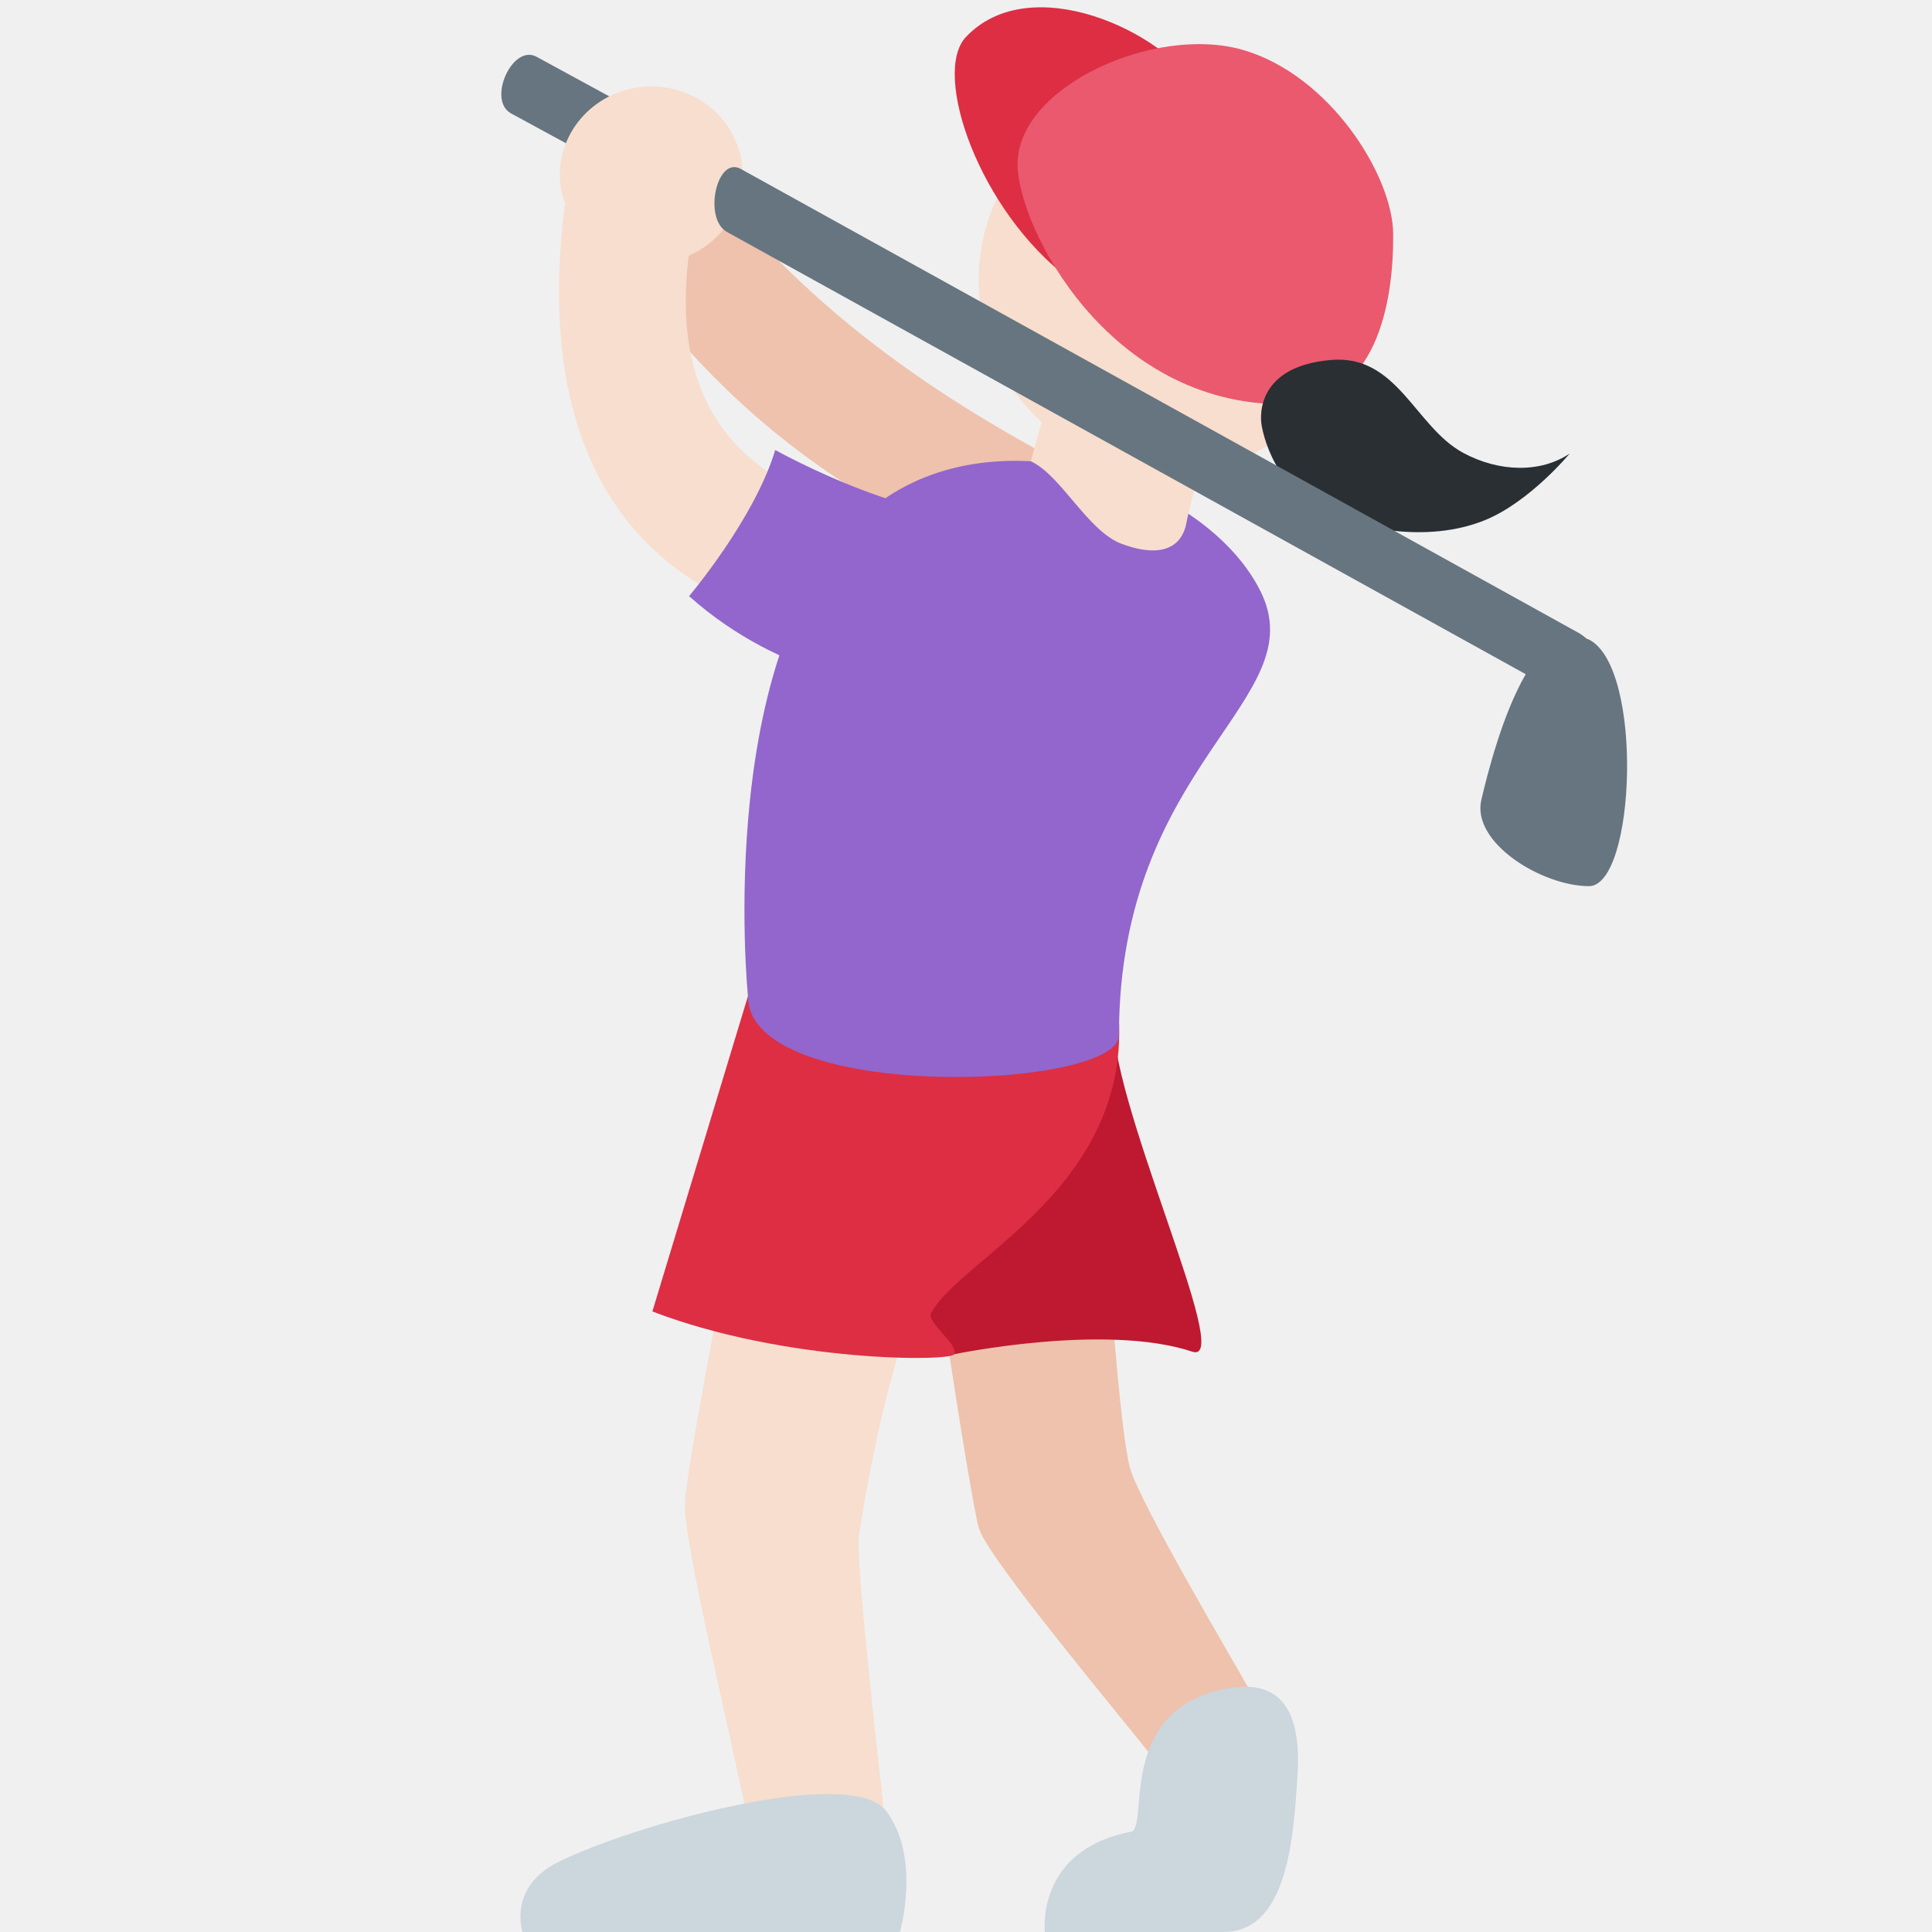
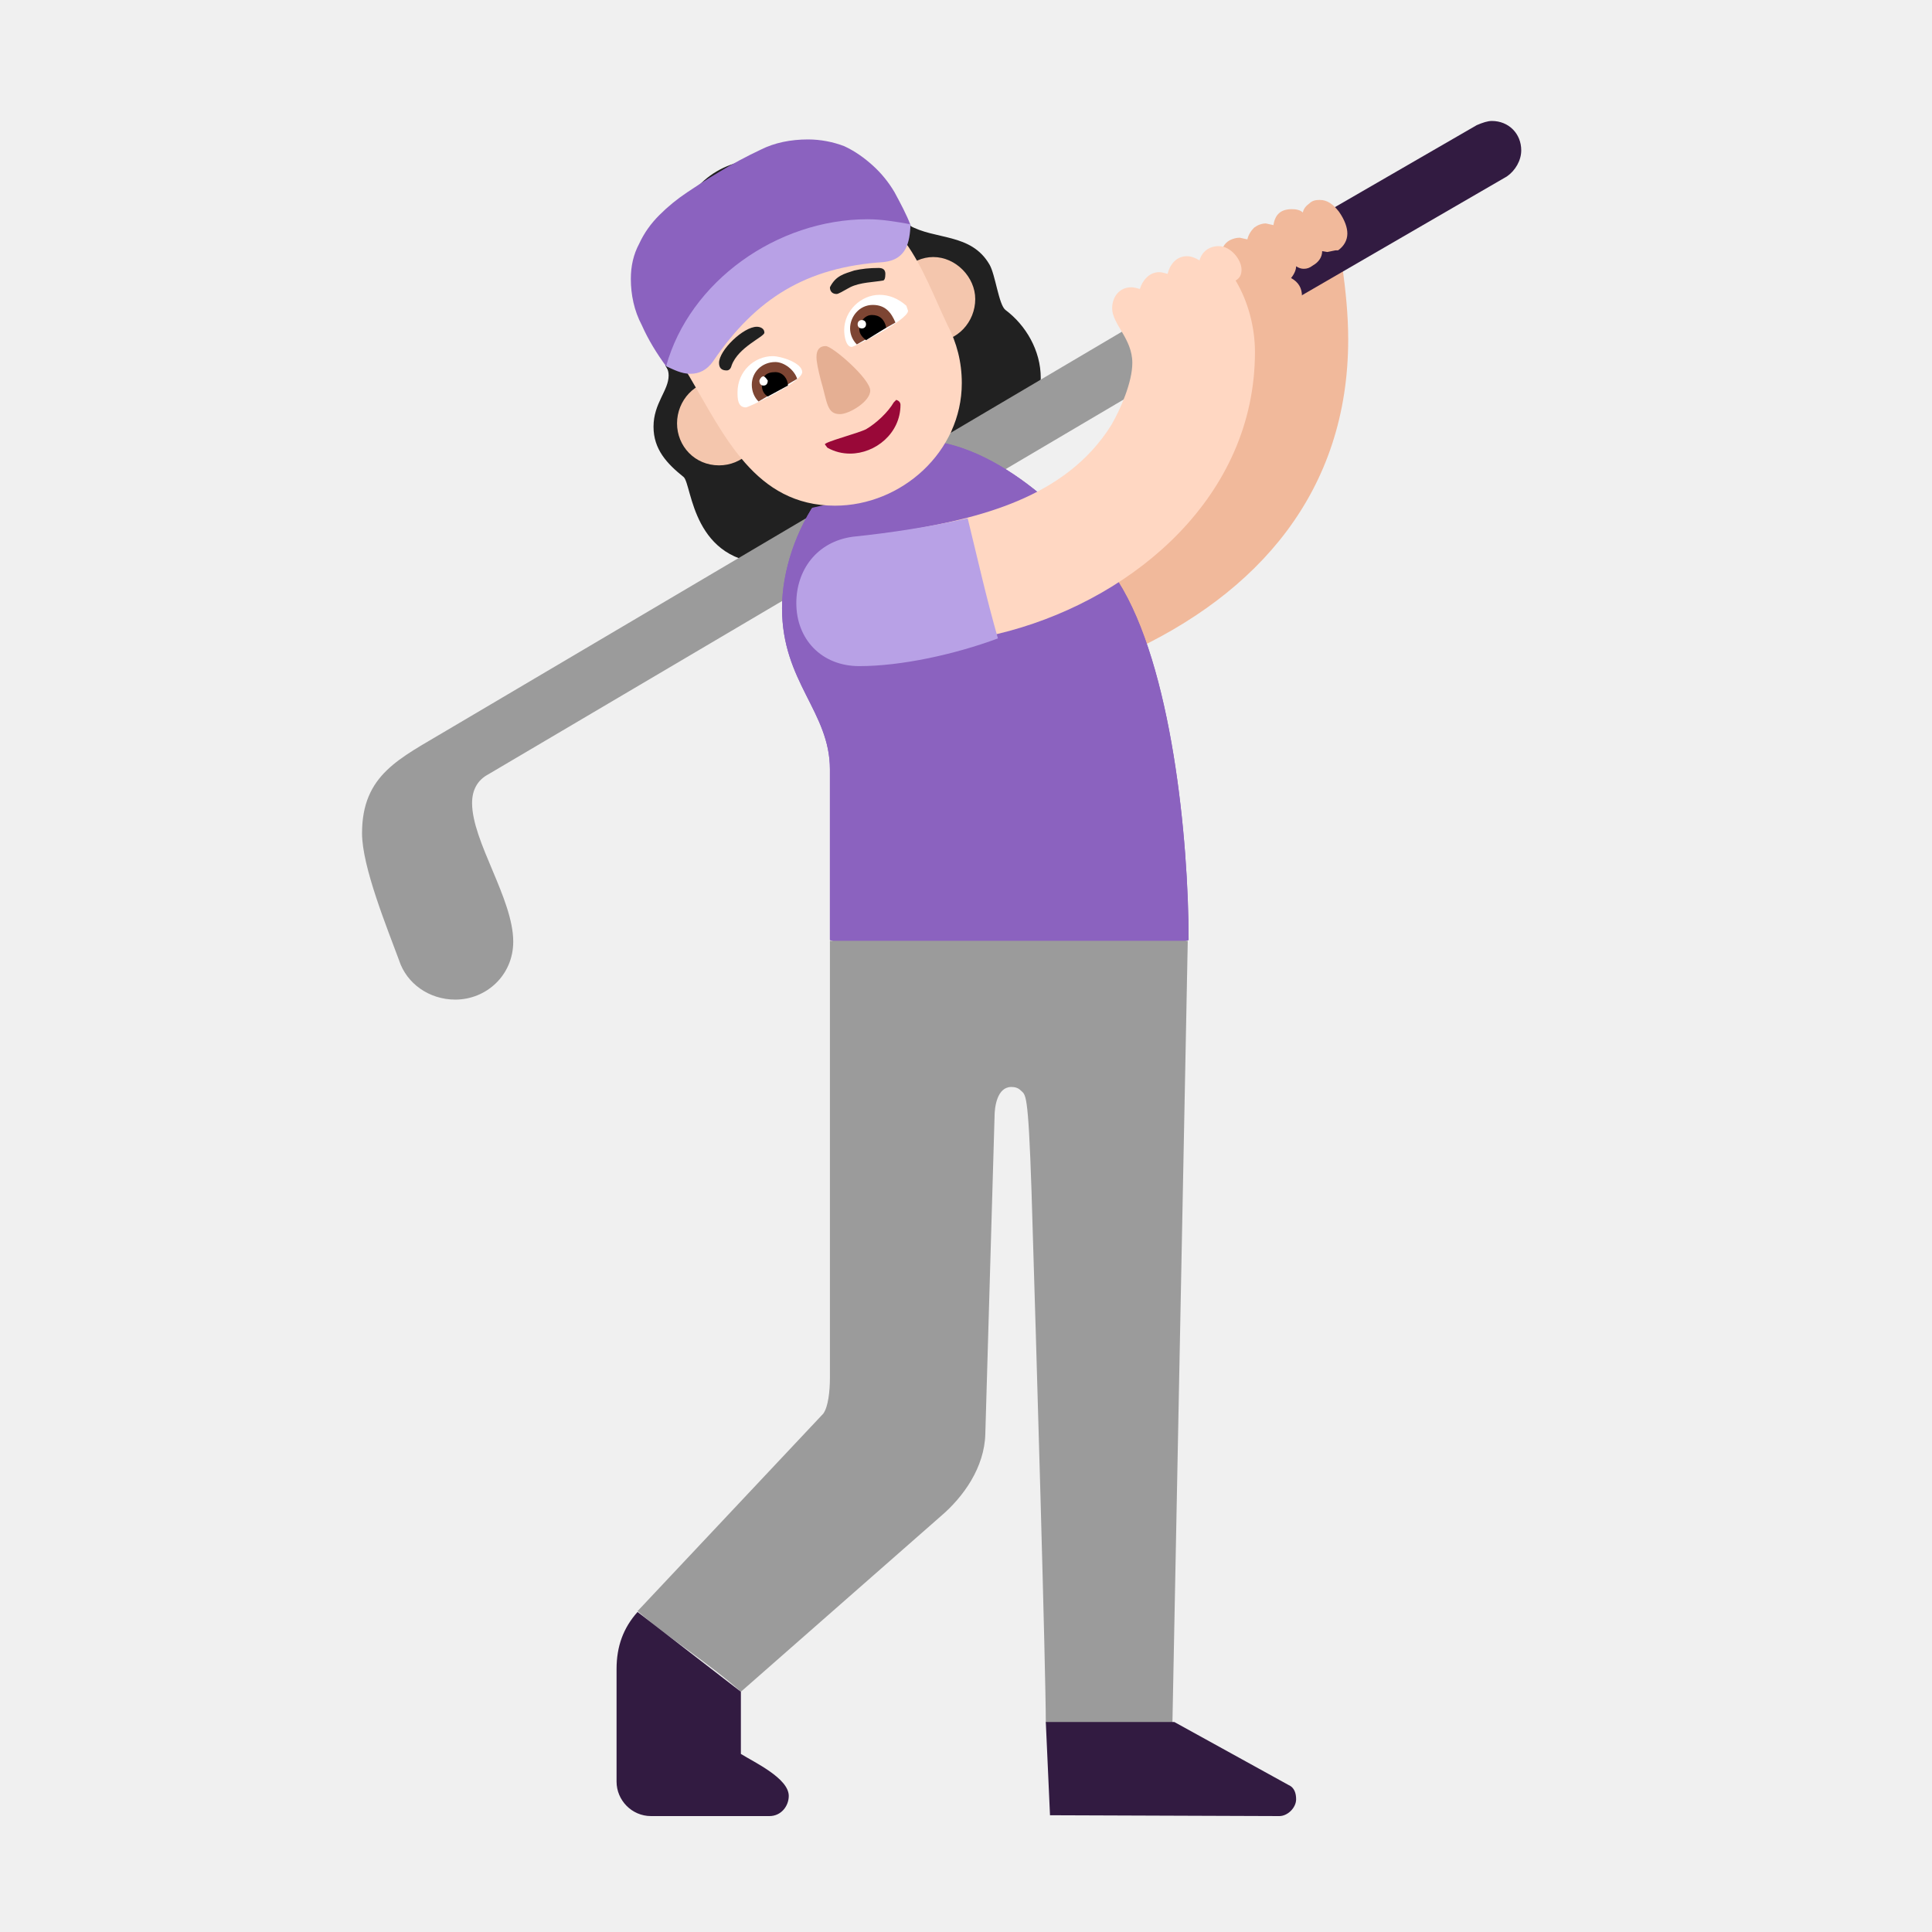
- <svg xmlns="http://www.w3.org/2000/svg" viewBox="0 0 36 36">
-   <path fill="#EEC2AD" d="M23.331 31.571c-.397-.703-2.062-3.517-2.271-4.202-.208-.688-.65-5.92-.425-8.497 0 0-4.17-2.707-3.805.281.371 3.032 1.247 8.775 1.412 9.329.166.552 2.589 3.442 3.342 4.393.417.527 2.093-.693 1.747-1.304z" />
-   <path fill="#BE1931" d="M20.751 18.872l-4.48.281c.237 1.643-.646 4.644 1.51 6.081 0 0 2.817-.587 4.438-.047.812.271-1.623-4.811-1.468-6.315z" />
-   <path fill="#F7DECE" d="M19.75 18.094c-.519-2.866-5.22.469-5.22.469s-1.768 8.649-1.768 9.48c0 .828.914 4.528 1.165 5.856.084.439 2.633.614 2.523-.354-.069-.599-.517-4.492-.444-4.948.073-.458.452-2.888 1.109-4.426.47-1.1 3.328-2.249 2.635-6.077z" />
-   <path fill="#DD2E44" d="M13.937 18.562l-1.781 5.875c2.484.953 5.564.936 5.625.797.082-.187-.521-.597-.431-.767.586-1.1 4.239-2.546 3.374-6.374-.647-2.865-6.787.469-6.787.469z" />
-   <path fill="#66757F" d="M13.228 3.48c-.152.278-.643.3-1.093.052L9.522 2.113C9.072 1.864 9.55.81 10 1.059l2.692 1.466c.45.249.536.955.536.955z" />
-   <path fill="#CCD6DD" d="M16.511 33.744c-.658-.864-4.719.256-6.118.957C9.459 35.17 9.736 36 9.736 36h7.033s.4-1.391-.258-2.256z" />
-   <path fill="#EEC2AD" d="M20.357 8.932c-2.148-1.12-5.023-2.745-7.273-5.713-.235-.31-2.122.944-1.969 1.156 2.125 2.938 4.438 5.5 11.075 7.398.069.02-.943-2.376-1.833-2.841z" />
-   <path fill="#F7DECE" d="M25.395 5.216c0 1.976-1.601 3.579-3.578 3.579-1.977 0-3.58-1.603-3.58-3.579 0-1.976 1.603-3.579 3.58-3.579s3.578 1.602 3.578 3.579" />
-   <path fill="#DD2E44" d="M19.948 5.215c-1.71-1.278-2.587-3.85-1.95-4.525 1.196-1.268 3.688-.109 4.328.983.641 1.094-1.86 3.929-2.378 3.542z" />
-   <path fill="#9266CC" d="M13.937 18.562s-.685-6.782 2.383-9.149c2.289-1.768 6.143-.446 7.165 1.599 1.024 2.045-2.635 3.167-2.635 8.28.001 1.023-6.913 1.274-6.913-.73z" />
-   <path fill="#F7DECE" d="M20.198 5.813c-.466 1.068-.788 1.977-.988 2.783.574.271 1.061 1.31 1.701 1.542 1.056.383 1.173-.277 1.197-.398.257-1.297.908-2.537 1.328-3.203.512-.809-2.645-2.084-3.238-.724z" />
-   <path fill="#EA596E" d="M18.961 3.06c0 1.151 1.674 4.486 4.971 4.473 1.727-.007 2.037-1.91 2.028-3.172-.006-1.081-1.176-2.966-2.808-3.433-1.631-.467-4.191.679-4.191 2.132z" />
-   <path fill="#CCD6DD" d="M22.906 31.456c1.5-.255 1.286 1.386 1.247 1.974-.093 1.4-.37 2.57-1.362 2.57H19.47s-.184-1.522 1.603-1.868c.353-.069-.312-2.312 1.833-2.676z" />
-   <path fill="#F7DECE" d="M17.916 9.672c-1.993 0-3.435-.498-4.286-1.481-.717-.828-.977-1.983-.796-3.425.592-.259 1.006-.833 1.006-1.503 0-.913-.763-1.652-1.705-1.652-.94 0-1.704.739-1.704 1.652 0 .194.041.377.104.55-.004.017-.015.03-.017.048-.871 7.123 4.099 7.824 5.732 8.055.101.014 1.768-2.244 1.666-2.244z" />
-   <path fill="#292F33" d="M23.506 7.904s-.199-1.072 1.3-1.197c1.236-.103 1.563 1.248 2.458 1.731.675.364 1.447.376 1.985.013 0 0-.74.896-1.571 1.238-1.08.444-2.411.159-3.046-.181-.992-.531-1.126-1.604-1.126-1.604z" />
-   <path fill="#66757F" d="M29.608 11.917c-.013-.006-.025-.007-.037-.012-.049-.036-.091-.076-.147-.107l-15.62-8.65c-.449-.249-.706.926-.257 1.175l14.883 8.24c-.436.748-.717 1.871-.827 2.339-.189.805 1.137 1.61 2.004 1.61.867.001 1.027-4.072.001-4.595z" />
-   <path fill="#9266CC" d="M14.445 8.385c-.384 1.283-1.605 2.723-1.605 2.723 1.765 1.579 3.844 1.719 3.844 1.719s1.818-2.049 2.159-3.28c-1.551.432-4.398-1.162-4.398-1.162z" />
+ <svg xmlns="http://www.w3.org/2000/svg" version="1.1" viewBox="0 0 2300 2300">
+   <g transform="scale(1,-1) translate(-256, -1869)">
+     <path d="M1250 1267c-93 0-124 73-167 143-7 11-12 21-12 34 0 27 22 34 22 68l-1 13c0 4 2 9 7 9 11 0 33-12 55-12 63 0 120 65 155 65 14 0 28-10 35-24l40-81c11-23 17-46 17-69 0-80-70-146-151-146 z M1174 1198c24 0 105 34 105 53 0 3-22 43-25 51l105 57c8-13 19-48 37-48 3 0 7 1 11 3 44 21 88 51 88 105 0 33-18 63-42 81-8 6-12 42-19 54-22 38-65 29-96 47l-120 70c-3-2-6-3-9-3-11 0-29 11-48 11-50 0-94-36-99-88-3-18-39-21-39-52 0-20 16-46 26-62l0-44c2-3 3-7 3-11 0-18-18-33-18-61 0-27 16-44 36-60 10-10 10-103 104-103 z" fill="#212121" />
+     <path d="M1566 1083c9 0 18 2 29 7 160 72 266 195 266 375 0 29-3 58-7 87l-136-54 0 1c1-5 2-10 2-15l0-16c0-126-75-197-183-248-26-12-42-35-42-65 0-38 31-72 71-72 z" fill="#F1B99B" />
+     <path d="M798 679c37 0 69 29 69 69 0 51-49 119-49 165 0 15 6 27 19 34l856 505 0 82-906-535c-55-33-100-52-100-122 0-40 30-113 44-151 9-28 36-47 67-47 z" fill="#9B9B9B" />
+     <path d="M1724 1470l326 189c10 7 17 19 17 31 0 20-15 35-35 35-5 0-11-2-18-5l-320-185 30-65 z" fill="#321B41" />
+     <path d="M1458 678l213 72c0 120-20 326-84 427-43 68-144 168-238 168-96 0-162-112-162-200 0-88 57-123 57-192l0-203 214-72 z" fill="#8B62BF" />
+     <path d="M1749 1474c7 0 15 3 23 8l20 12c9 5 14 13 14 22 0 10-4 17-13 22 4 5 6 10 6 14 3-2 6-3 9-3 4 0 7 1 11 4 7 4 11 10 11 17l6-1 10 2 3 0c7 5 11 12 11 20 0 7-3 16-10 26-7 9-14 14-23 14-5 0-9-1-12-4-4-3-7-6-8-11-3 3-8 4-13 4-13 0-20-6-22-19l-9 2c-5 0-10-2-14-5-4-4-7-9-8-14l-9 2c-4 0-8-1-12-3-7-4-10-10-10-19 0-3 1-6 3-10l7-14c2-5 4-9 7-13 3-4 5-7 7-8-7-5-11-12-11-21 0-7 3-13 8-17 5-5 11-7 18-7 z" fill="#F1B99B" />
+     <path d="M1458 678l213 72c0 120-20 326-84 427-43 68-144 168-238 168-96 0-162-112-162-200 0-88 57-123 57-192l0-203 214-72 z" fill="#8B62BF" />
+     <path d="M1651-220l19 969-426 0 0-520c0-16-2-35-8-43l-221-235c39-34 84-61 123-96l238 209c27 23 52 58 53 98l11 378c0 11 3 35 20 35 4 0 8-1 11-4 6-6 9 1 13-120 6-194 17-572 17-633l150-38 z" fill="#9B9B9B" />
+     <path d="M1779-293c10 0 20 10 20 20 0 7-2 14-9 17l-136 75-153 0 5-111 273-1 z M1172-293c14 0 23 12 23 24 0 21-41 40-57 50l0 74-123 95c-17-19-25-41-25-68l0-134c0-22 18-41 41-41l141 0 z" fill="#321B41" />
+     <path d="M1343 1094l10 1c36 6 71 14 105 23 150 41 292 161 292 332 0 29-8 60-23 85 5 3 7 7 7 13 0 12-13 28-27 28-11 0-20-6-23-17-5 3-10 5-15 5-12 0-20-9-23-21-4 1-7 2-10 2-12 0-20-10-23-20-4 1-7 2-10 2-15 0-23-12-23-25 0-19 24-36 24-65 0-23-14-55-25-74-55-88-160-111-247-126-36-5-61-39-61-73 0-40 34-70 72-70 z" fill="#FFD7C2" />
+     <path d="M1279 1076c50 0 114 14 165 33-14 49-24 94-36 143-45-10-89-17-137-22-43-6-67-40-67-79 0-43 30-75 75-75 z" fill="#B8A1E6" />
+     <path d="M1178 1258c24 0 48 8 71 12l-97 169c-5-5-10-9-15-16l-26 47-63-36 37-63-7-7 42-74c11-19 37-32 58-32 z M1380 1346c22 27 55 52 55 89 0 32-37 83-50 106l-9-3-37 64-62-36 26-45-21-6 98-169 z" fill="#212121" />
+     <path d="M1112 1315c27 0 50 21 50 50 0 27-21 51-50 51-29 0-50-24-50-51 0-27 21-50 50-50 z M1367 1462c29 0 50 24 50 51 0 26-23 50-50 50-26 0-50-23-50-50 0-27 21-51 50-51 z" fill="#F4C6AD" />
+     <path d="M1250 1267c79 0 151 64 151 146 0 25-6 48-17 69-31 65-55 148-143 148-21 0-39-5-56-15-59-32-125-58-125-136 0-21 5-40 16-57 42-71 79-155 174-155 z" fill="#FFD7C2" />
+     <path d="M1049 1433c11 19 23 36 35 51 11 15 24 28 38 40 14 12 29 23 46 32 16 9 34 18 55 26 7 3 15 5 26 8 10 3 21 5 32 7 11 2 21 4 32 5l8 0c6 0 12-1 17-2l2 1c-5 13-12 26-19 39-7 12-16 23-26 32-10 9-21 17-34 23-13 5-28 8-43 8-21 0-40-4-56-12-17-8-34-17-52-28-12-7-24-15-36-23-12-8-23-17-33-27-10-10-18-21-24-34-7-13-10-27-10-42 0-19 4-38 13-55 8-18 18-34 29-49 z" fill="#8B62BF" />
+     <path d="M1078 1424c11 0 20 5 27 15 51 75 111 112 203 118 27 3 31 23 32 45-17 3-34 6-51 6-108 0-212-74-240-175 9-4 18-9 29-9 z" fill="#B8A1E6" />
+     <path d="M1268 1329c30 0 60 24 60 58 0 3-2 5-5 6l-3-3c-7-12-21-25-33-32-10-5-49-15-49-18l3-4c9-5 18-7 27-7 z" fill="#990838" />
+     <path d="M1256 1376c11 0 36 15 36 28 0 14-45 53-53 53-7 0-11-4-11-13 0-6 2-15 5-27 8-27 7-41 23-41 z" fill="#E5AF93" />
+     <path d="M1144 1384c3 0 67 30 67 42 0 11-25 19-35 19-22 0-42-18-42-43 0-7 0-18 10-18 z M1270 1456c3 0 67 32 67 43l-2 6c-10 9-21 13-32 13-22 0-42-19-42-42 0-7 2-20 9-20 z" fill="#FFFFFF" />
+     <path d="M1159 1391l46 27c-3 10-15 20-26 20-16 0-28-12-28-27 0-8 3-15 8-20 z M1276 1459l46 26c-5 12-12 21-27 21-16 0-27-14-27-28 0-7 3-14 8-19 z" fill="#7D4533" />
+     <path d="M1170 1397l24 13c0 8-6 16-15 16-11 0-16-5-16-16 0-5 2-10 7-13 z M1287 1464l24 15c-2 10-8 15-17 15-9 0-15-9-15-17 0-5 3-9 8-13 z" fill="#000000" />
+     <path d="M1165 1410c3 0 5 2 5 6-2 3-4 5-5 5-2 0-4-2-5-5 0-4 2-6 5-6 z M1282 1478c3 0 5 2 5 5 0 3-2 5-5 5-3 0-5-2-5-5 0-3 2-5 5-5 z" fill="#FFFFFF" />
+     <path d="M1121 1428c3 0 5 2 6 6 8 22 39 34 39 39 0 5-5 7-9 7-16 0-45-28-45-43 0-6 3-9 9-9 z M1252 1519c2 0 7 3 16 8 12 6 28 6 39 8 2 0 3 3 3 8 0 5-3 7-8 7-11 0-20-1-29-3-12-4-22-6-29-20 0-5 3-8 8-8 z" fill="#212121" />
+   </g>
</svg>
